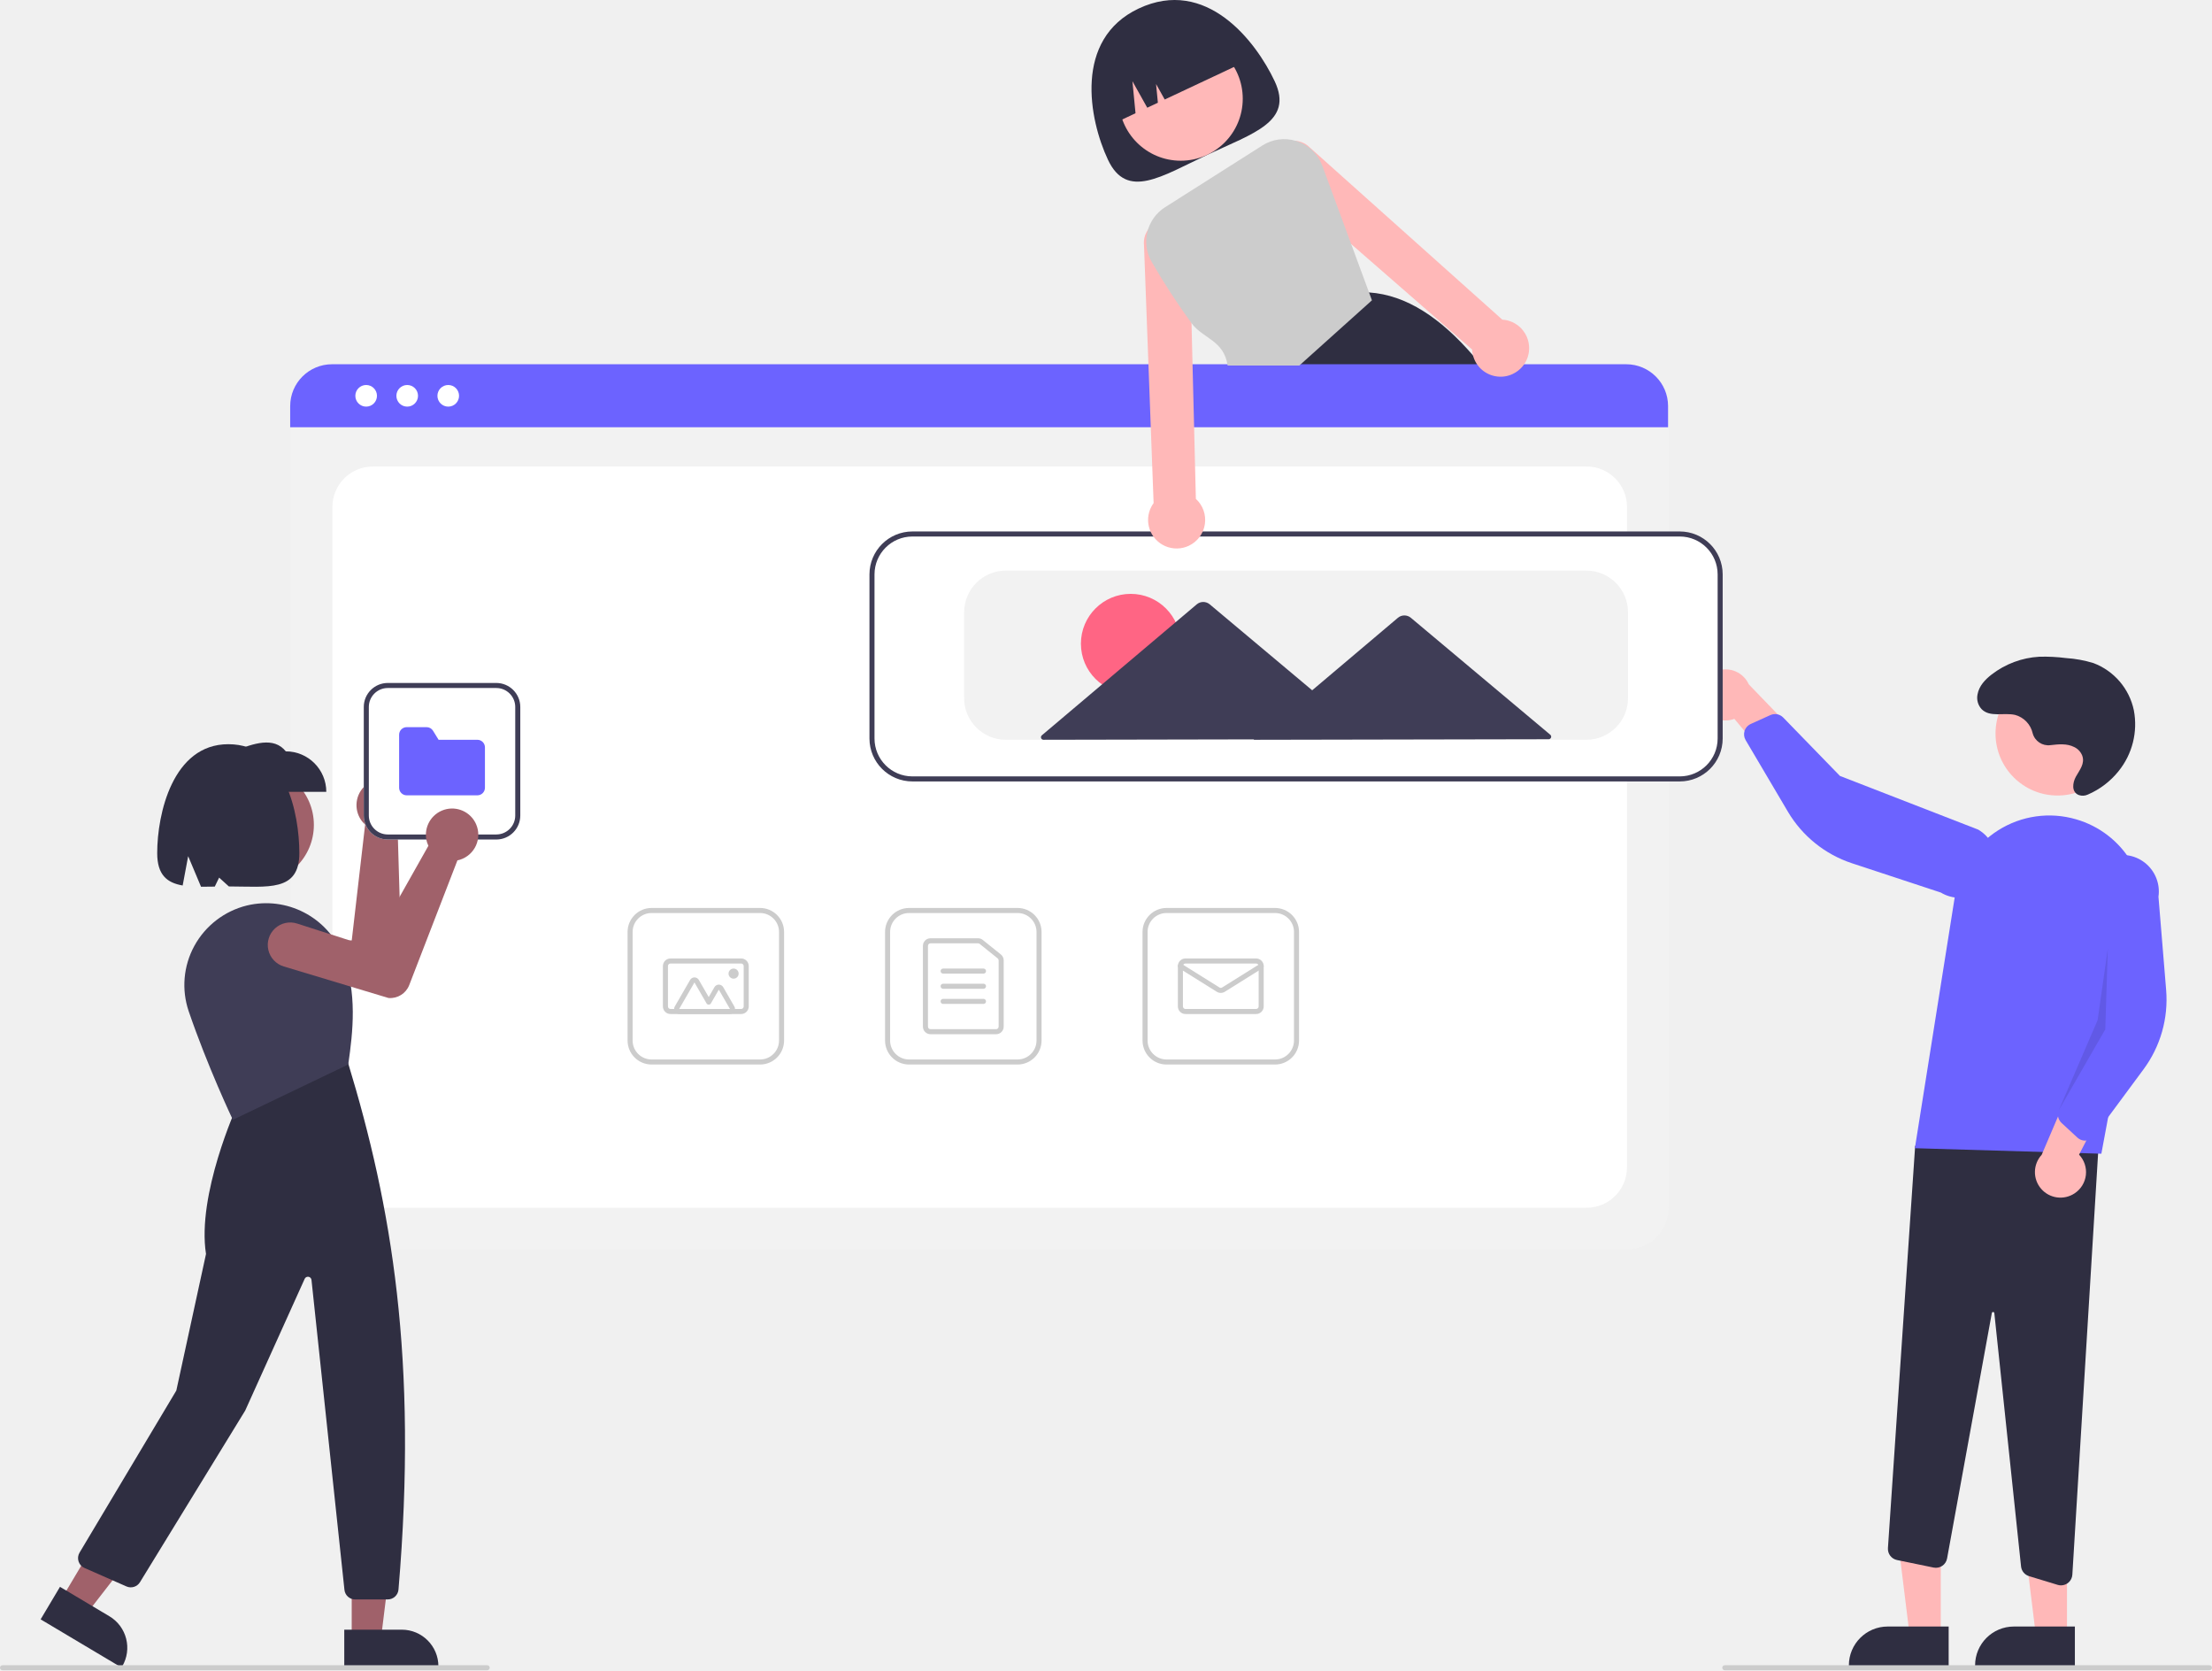
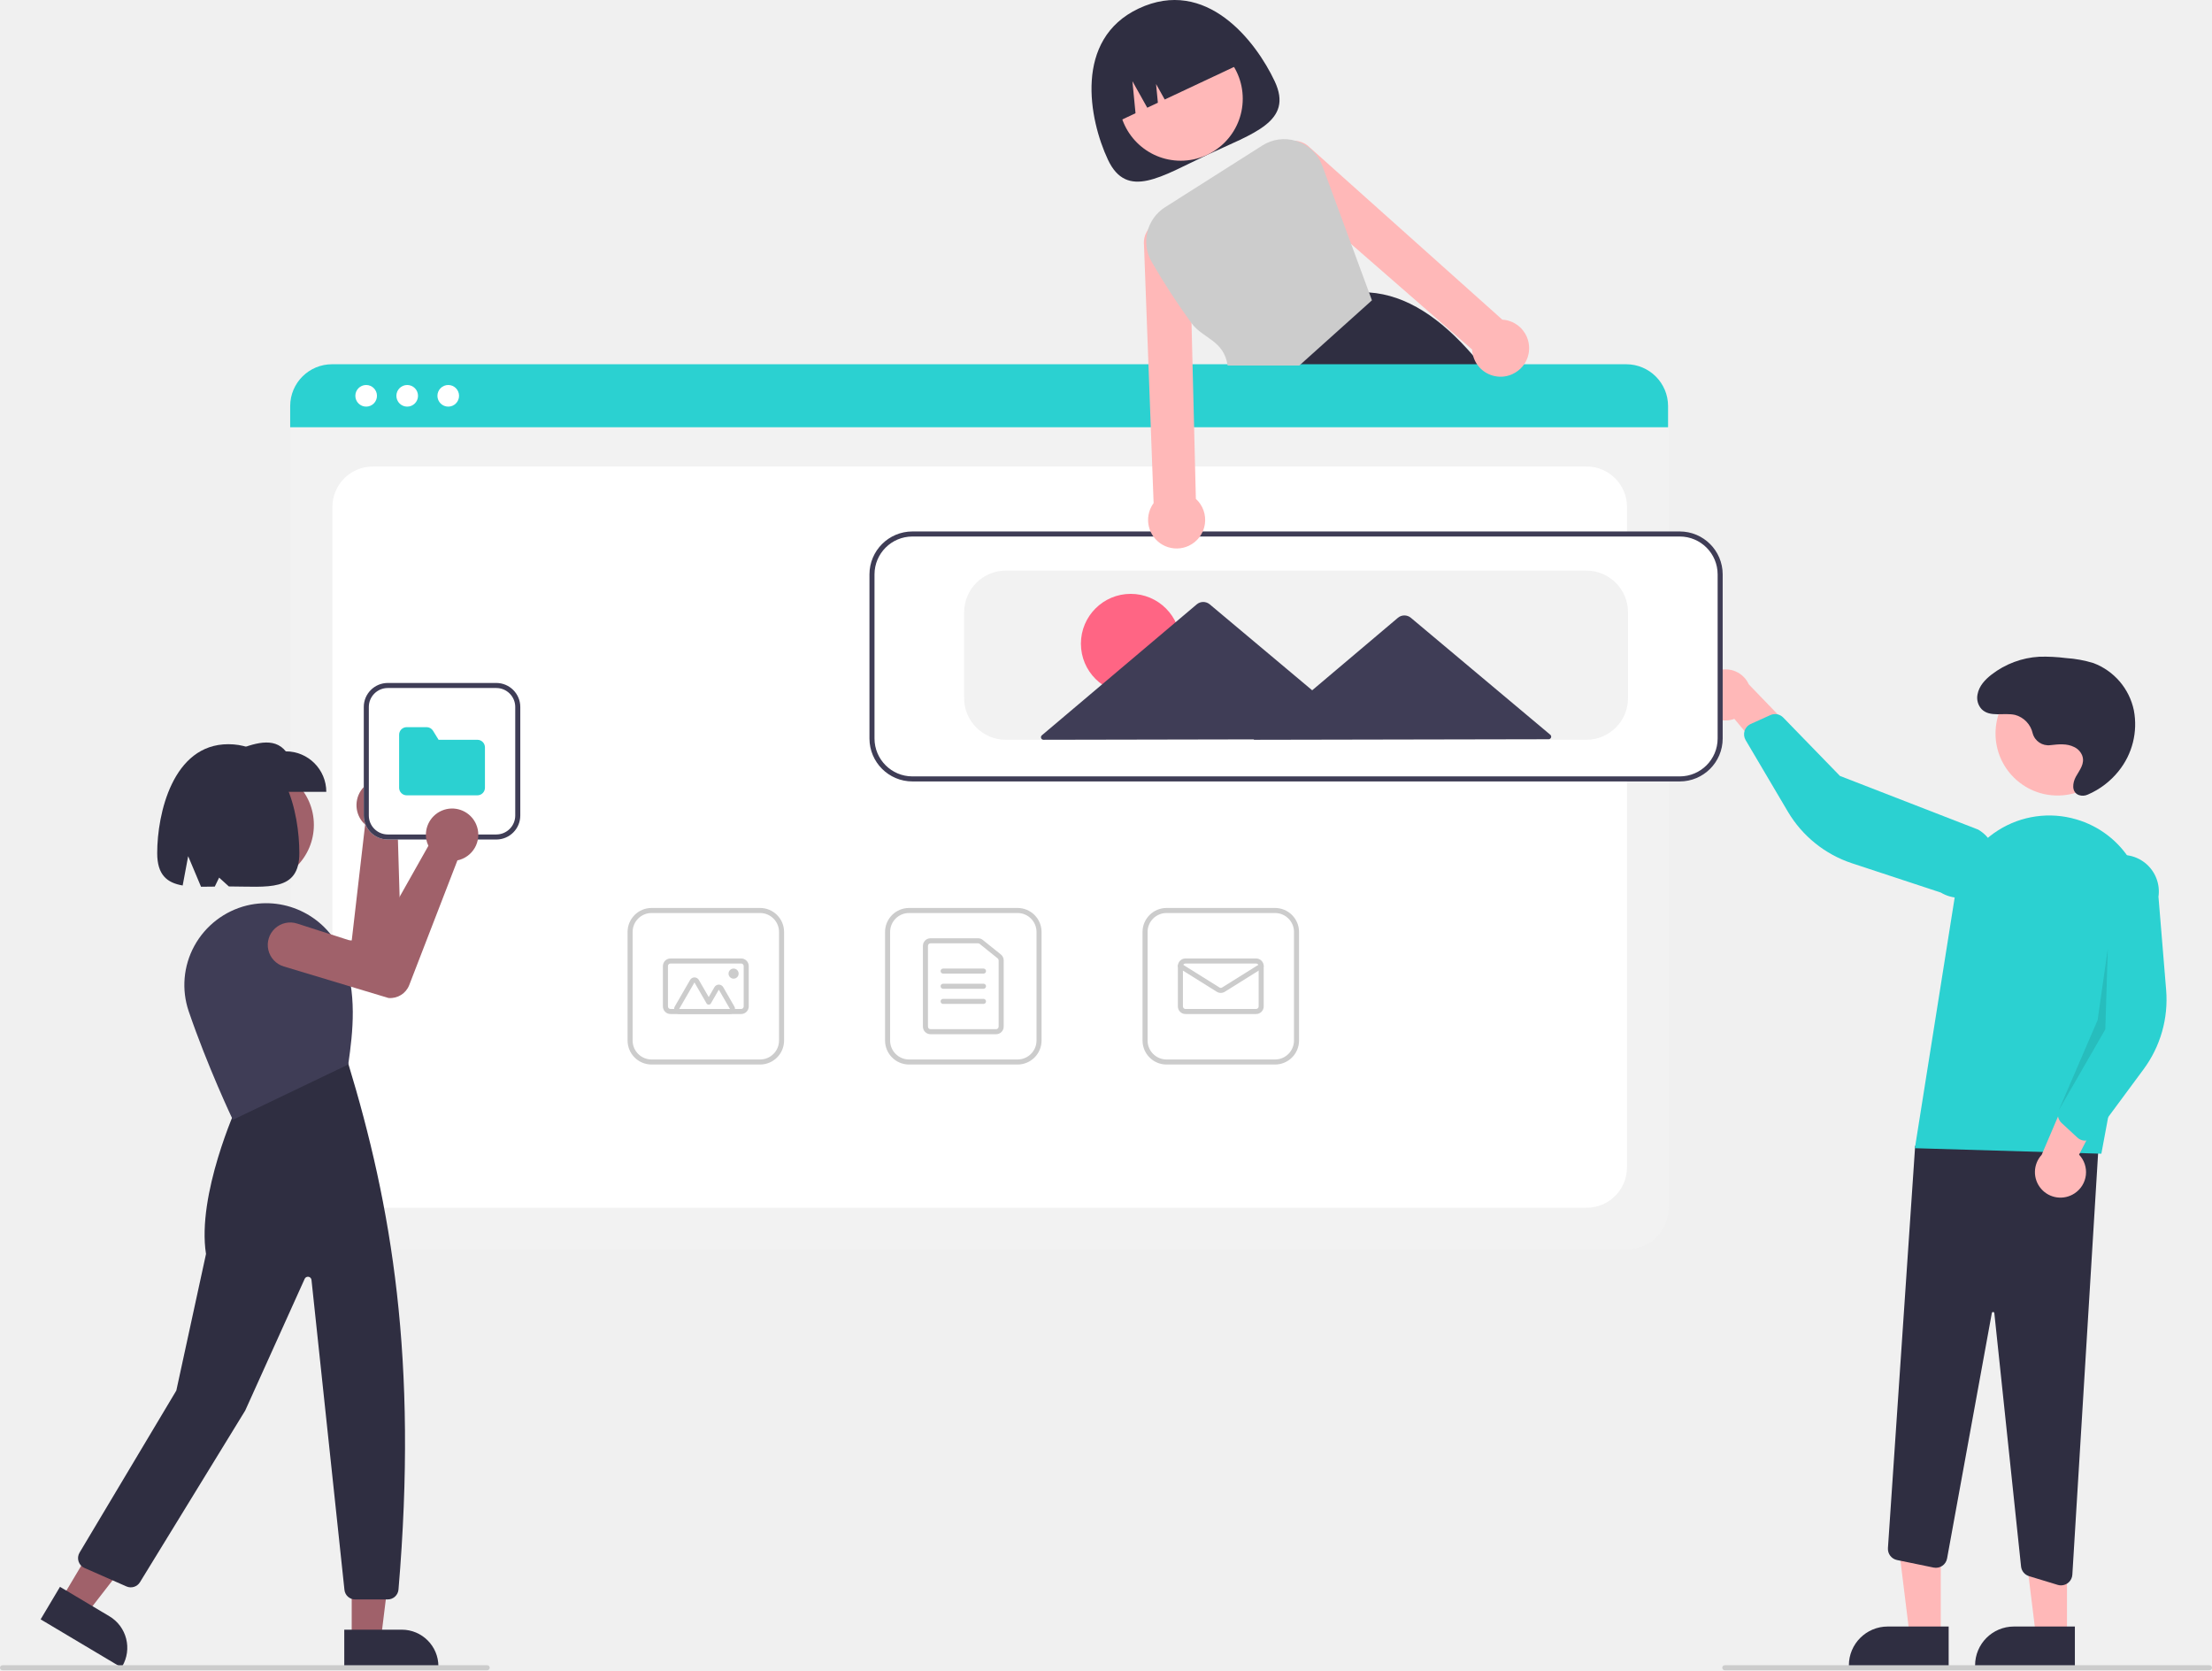
<svg xmlns="http://www.w3.org/2000/svg" id="a27520da-4319-485c-96d7-e776d7397e13" data-name="Layer 1" width="876.272" height="661.473" viewBox="0 0 876.272 661.473">
  <path d="M685.834,138.655c7.516,15.995-8.411,20.526-26.655,29.099s-31.898,17.942-39.414,1.947-13.615-47.743,12.195-59.871C658.66,97.284,678.318,122.659,685.834,138.655Z" transform="translate(-180.8642 -106.4605)" fill="#2f2e41" />
  <circle cx="467.746" cy="39.089" r="24.561" fill="#ffb8b8" />
  <path d="M770.29,254.473c-.85-1.11-1.7-2.2-2.56-3.26q-1.665-2.07-3.35-4.01c-12.73-14.69-26.27-23.94-41.18-24.93h-.02l-.22-.02-29.71,28.96-10.1,9.84.22.54,5.45,13.57h95.49A234.834,234.834,0,0,0,770.29,254.473Z" transform="translate(-180.8642 -106.4605)" fill="#2f2e41" />
  <path d="M621.902,155.438l0,0,8.792-4.131-1.225-12.683,5.879,10.496,4.202-1.975-.714-7.399,3.43,6.123,31.224-14.673,0,0a26,26,0,0,0-34.589-12.474l-4.525,2.126A26,26,0,0,0,621.902,155.438Z" transform="translate(-180.8642 -106.4605)" fill="#2f2e41" />
  <path d="M825.39,601.261H312.552a16.519,16.519,0,0,1-16.5-16.5V276.607a12.102,12.102,0,0,1,12.088-12.088H829.593a12.311,12.311,0,0,1,12.297,12.297V584.761A16.519,16.519,0,0,1,825.39,601.261Z" transform="translate(-180.8642 -106.4605)" fill="#f2f2f2" />
  <path d="M328.552,584.761h480.839a16,16,0,0,0,16-16V307.213a16,16,0,0,0-16-16H328.552a16,16,0,0,0-16,16V568.761A16,16,0,0,0,328.552,584.761Z" transform="translate(-180.8642 -106.4605)" fill="#fff" />
-   <path d="M841.66,275.663H295.82v-8.4a16.574,16.574,0,0,1,16.56-16.55H825.1a16.574,16.574,0,0,1,16.56,16.55Z" transform="translate(-180.8642 -106.4605)" fill="#6c63ff" />
+   <path d="M841.66,275.663H295.82v-8.4a16.574,16.574,0,0,1,16.56-16.55H825.1a16.574,16.574,0,0,1,16.56,16.55Z" transform="translate(-180.8642 -106.4605)" fill="#2bd1d1" />
  <circle cx="145.051" cy="156.752" r="4.283" fill="#fff" />
  <circle cx="161.31" cy="156.752" r="4.283" fill="#fff" />
  <circle cx="177.569" cy="156.752" r="4.283" fill="#fff" />
  <path d="M583.974,528.04h-43a9.511,9.511,0,0,1-9.5-9.5v-43a9.511,9.511,0,0,1,9.5-9.5h43a9.511,9.511,0,0,1,9.5,9.5v43A9.511,9.511,0,0,1,583.974,528.04Zm-43-60a7.508,7.508,0,0,0-7.5,7.5v43a7.508,7.508,0,0,0,7.5,7.5h43a7.508,7.508,0,0,0,7.5-7.5v-43a7.508,7.508,0,0,0-7.5-7.5Z" transform="translate(-180.8642 -106.4605)" fill="#ccc" />
  <path d="M575.474,516.04h-26a3.003,3.003,0,0,1-3-3v-32a3.003,3.003,0,0,1,3-3h18.839a3.007,3.007,0,0,1,1.879.662l7.16,5.754a2.984,2.984,0,0,1,1.121,2.338v26.246A3.003,3.003,0,0,1,575.474,516.04Zm-26-36a1.001,1.001,0,0,0-1,1v32a1.001,1.001,0,0,0,1,1h26a1.001,1.001,0,0,0,1-1v-26.246a.995.995,0,0,0-.374-.779l-7.161-5.754a1.002,1.002,0,0,0-.626-.22Z" transform="translate(-180.8642 -106.4605)" fill="#ccc" />
  <path d="M570.474,492.04h-16a1,1,0,0,1,0-2h16a1,1,0,0,1,0,2Z" transform="translate(-180.8642 -106.4605)" fill="#ccc" />
  <path d="M570.474,498.04h-16a1,1,0,0,1,0-2h16a1,1,0,0,1,0,2Z" transform="translate(-180.8642 -106.4605)" fill="#ccc" />
  <path d="M570.474,504.04h-16a1,1,0,0,1,0-2h16a1,1,0,0,1,0,2Z" transform="translate(-180.8642 -106.4605)" fill="#ccc" />
  <path d="M685.974,528.04h-43a9.511,9.511,0,0,1-9.5-9.5v-43a9.511,9.511,0,0,1,9.5-9.5h43a9.511,9.511,0,0,1,9.5,9.5v43A9.511,9.511,0,0,1,685.974,528.04Zm-43-60a7.508,7.508,0,0,0-7.5,7.5v43a7.508,7.508,0,0,0,7.5,7.5h43a7.508,7.508,0,0,0,7.5-7.5v-43a7.508,7.508,0,0,0-7.5-7.5Z" transform="translate(-180.8642 -106.4605)" fill="#ccc" />
  <path d="M678.474,508.04h-28a3.003,3.003,0,0,1-3-3v-16a3.003,3.003,0,0,1,3-3h28a3.003,3.003,0,0,1,3,3v16A3.003,3.003,0,0,1,678.474,508.04Zm-28-20a1.001,1.001,0,0,0-1,1v16a1.001,1.001,0,0,0,1,1h28a1.001,1.001,0,0,0,1-1v-16a1.001,1.001,0,0,0-1-1Z" transform="translate(-180.8642 -106.4605)" fill="#ccc" />
  <path d="M664.474,499.678a3.003,3.003,0,0,1-1.59-.453l-14.94-9.337a1,1,0,0,1,1.061-1.696l14.94,9.337a1.006,1.006,0,0,0,1.06,0l14.939-9.337a1,1,0,0,1,1.061,1.696l-14.939,9.337A3.004,3.004,0,0,1,664.474,499.678Z" transform="translate(-180.8642 -106.4605)" fill="#ccc" />
  <path d="M481.974,528.04h-43a9.511,9.511,0,0,1-9.5-9.5v-43a9.511,9.511,0,0,1,9.5-9.5h43a9.511,9.511,0,0,1,9.5,9.5v43A9.511,9.511,0,0,1,481.974,528.04Zm-43-60a7.508,7.508,0,0,0-7.5,7.5v43a7.508,7.508,0,0,0,7.5,7.5h43a7.508,7.508,0,0,0,7.5-7.5v-43a7.508,7.508,0,0,0-7.5-7.5Z" transform="translate(-180.8642 -106.4605)" fill="#ccc" />
  <path d="M474.474,508.04h-28a3.003,3.003,0,0,1-3-3v-16a3.003,3.003,0,0,1,3-3h28a3.003,3.003,0,0,1,3,3v16A3.003,3.003,0,0,1,474.474,508.04Zm-28-20a1.001,1.001,0,0,0-1,1v16a1.001,1.001,0,0,0,1,1h28a1.001,1.001,0,0,0,1-1v-16a1.001,1.001,0,0,0-1-1Z" transform="translate(-180.8642 -106.4605)" fill="#ccc" />
  <path d="M470.036,508.04h-20.124a2,2,0,0,1-1.732-3l6.062-10.5a2,2,0,0,1,3.464,0l3.915,6.781,2.268-3.929a2,2,0,0,1,3.464,0l4.415,7.647a2,2,0,0,1-1.732,3Zm0-2h0l-4.415-7.647-3.134,5.429a1.0 1,0,0,1-.866.5h0a1.0 1,0,0,1-.866-.5l-4.781-8.281-6.062,10.5Z" transform="translate(-180.8642 -106.4605)" fill="#ccc" />
  <circle cx="290.61" cy="385.579" r="2" fill="#ccc" />
  <polygon points="768.825 648.15 756.565 648.149 750.733 600.861 768.827 600.862 768.825 648.15" fill="#ffb8b8" />
  <path d="M952.816,766.494l-39.531-.001v-.5a15.386,15.386,0,0,1,15.386-15.386h.001l24.144.001Z" transform="translate(-180.8642 -106.4605)" fill="#2f2e41" />
  <polygon points="818.825 648.15 806.565 648.149 800.733 600.861 818.827 600.862 818.825 648.15" fill="#ffb8b8" />
  <path d="M1002.816,766.494l-39.531-.001v-.5a15.386,15.386,0,0,1,15.386-15.386h.001l24.144.001Z" transform="translate(-180.8642 -106.4605)" fill="#2f2e41" />
  <path d="M996.014,734.111l-11.354-3.454a4.493,4.493,0,0,1-3.166-3.833L970.908,626.498a.48.48,0,0,0-.479-.447.469.469,0,0,0-.51.409l-17.731,97.199a4.5,4.5,0,0,1-5.335,3.6L932.342,724.269a4.516,4.516,0,0,1-3.582-4.712l10.785-159.312,73.138-7.892-10.868,177.727a4.505,4.505,0,0,1-4.484,4.228A4.526,4.526,0,0,1,996.014,734.111Z" transform="translate(-180.8642 -106.4605)" fill="#2f2e41" />
  <circle cx="815.08" cy="290.487" r="24.561" fill="#ffb8b8" />
-   <path d="M939.433,561.18l15.858-99.851a37.857,37.857,0,0,1,48.005-30.399h0a37.743,37.743,0,0,1,26.601,43.262l-16.591,89.172Z" transform="translate(-180.8642 -106.4605)" fill="#6c63ff" />
+   <path d="M939.433,561.18l15.858-99.851a37.857,37.857,0,0,1,48.005-30.399h0a37.743,37.743,0,0,1,26.601,43.262l-16.591,89.172Z" transform="translate(-180.8642 -106.4605)" fill="#2bd1d1" />
  <path d="M1002.725,579.046a10.056,10.056,0,0,0,1.747-15.32l16.396-31.751-18.465,1.97-12.739,29.849a10.11,10.11,0,0,0,13.061,15.251Z" transform="translate(-180.8642 -106.4605)" fill="#ffb8b8" />
-   <path d="M1006.236,558.126a4.506,4.506,0,0,1-2.426-1.151l-6.273-5.797a4.515,4.515,0,0,1-1.092-5.054l12.537-29.718-1.779-58.72a14.497,14.497,0,1,1,28.727,3.919l3.041,36.912a46.373,46.373,0,0,1-8.938,31.397l-19.552,26.432a4.505,4.505,0,0,1-3.195,1.804A4.455,4.455,0,0,1,1006.236,558.126Z" transform="translate(-180.8642 -106.4605)" fill="#6c63ff" />
+   <path d="M1006.236,558.126a4.506,4.506,0,0,1-2.426-1.151l-6.273-5.797a4.515,4.515,0,0,1-1.092-5.054l12.537-29.718-1.779-58.72a14.497,14.497,0,1,1,28.727,3.919l3.041,36.912a46.373,46.373,0,0,1-8.938,31.397l-19.552,26.432a4.505,4.505,0,0,1-3.195,1.804A4.455,4.455,0,0,1,1006.236,558.126Z" transform="translate(-180.8642 -106.4605)" fill="#2bd1d1" />
  <path d="M854.505,383.566a10.056,10.056,0,0,0,13.426,7.582l22.846,27.478,5.385-17.772-22.52-23.369a10.11,10.11,0,0,0-19.137,6.081Z" transform="translate(-180.8642 -106.4605)" fill="#ffb8b8" />
-   <path d="M872.401,394.955a4.506,4.506,0,0,1,2.006-1.786l7.784-3.517a4.515,4.515,0,0,1,5.08.965l22.478,23.132,54.766,21.257a14.497,14.497,0,1,1-14.809,24.926l-35.177-11.592a46.374,46.374,0,0,1-25.427-20.472l-16.717-28.31a4.505,4.505,0,0,1-.415-3.646A4.454,4.454,0,0,1,872.401,394.955Z" transform="translate(-180.8642 -106.4605)" fill="#6c63ff" />
+   <path d="M872.401,394.955a4.506,4.506,0,0,1,2.006-1.786l7.784-3.517a4.515,4.515,0,0,1,5.08.965l22.478,23.132,54.766,21.257a14.497,14.497,0,1,1-14.809,24.926l-35.177-11.592a46.374,46.374,0,0,1-25.427-20.472l-16.717-28.31a4.505,4.505,0,0,1-.415-3.646A4.454,4.454,0,0,1,872.401,394.955Z" transform="translate(-180.8642 -106.4605)" fill="#2bd1d1" />
  <polygon points="835.002 375.652 834.002 407.652 815.58 439.663 830.962 403.99 835.002 375.652" opacity="0.1" />
  <path d="M993.13,401.563a6.423,6.423,0,0,1-7.031-4.702,9.764,9.764,0,0,0-6.951-7.274c-4.505-1.029-10.012,1.091-13.314-2.322a6.637,6.637,0,0,1-1.575-5.842c.608-3.317,2.981-5.823,5.563-7.827a34.062,34.062,0,0,1,18.866-7.051,67.677,67.677,0,0,1,10.621.528,47.009,47.009,0,0,1,10.864,1.985,25.576,25.576,0,0,1,16.002,18.68,29.528,29.528,0,0,1-6.057,24.13,31.702,31.702,0,0,1-12.161,9.259,4.744,4.744,0,0,1-3.606.183c-2.957-1.176-2.474-4.839-1.126-7.283,1.443-2.615,3.663-5.146,2.503-8.329a6.302,6.302,0,0,0-3.127-3.366c-2.94-1.499-6.228-1.145-9.389-.78Z" transform="translate(-180.8642 -106.4605)" fill="#2f2e41" />
  <path d="M846.297,415.433h-304a16.519,16.519,0,0,1-16.5-16.5v-65a16.519,16.519,0,0,1,16.5-16.5h304a16.519,16.519,0,0,1,16.5,16.5v65A16.519,16.519,0,0,1,846.297,415.433Z" transform="translate(-180.8642 -106.4605)" fill="#fff" />
  <path d="M846.297,415.933h-304a17.019,17.019,0,0,1-17-17v-65a17.019,17.019,0,0,1,17-17h304a17.019,17.019,0,0,1,17,17v65A17.019,17.019,0,0,1,846.297,415.933Zm-304-97a15.017,15.017,0,0,0-15,15v65a15.017,15.017,0,0,0,15,15h304a15.017,15.017,0,0,0,15-15v-65a15.017,15.017,0,0,0-15-15Z" transform="translate(-180.8642 -106.4605)" fill="#3f3d56" />
  <path d="M809.297,399.433h-230a16.519,16.519,0,0,1-16.5-16.5v-34a16.519,16.519,0,0,1,16.5-16.5h230a16.519,16.519,0,0,1,16.5,16.5v34A16.519,16.519,0,0,1,809.297,399.433Z" transform="translate(-180.8642 -106.4605)" fill="#f2f2f2" />
  <circle cx="447.928" cy="254.915" r="19.732" fill="#ff6584" />
  <path d="M795.004,397.442l-27.853-23.36-27.372-22.956a4,4,0,0,0-5.153.01l-27.283,23.062-6.664,5.633-10.048-8.427-30.537-25.611a4,4,0,0,0-5.152.01l-30.438,25.728-30.917,26.133a1.0 1,0,0,0,.647,1.764l63.387-.122,20.064-.039-.196.166,59.808-.115,57.067-.11A1.0 1,0,0,0,795.004,397.442Z" transform="translate(-180.8642 -106.4605)" fill="#3f3d56" />
  <path d="M1056.136,767.933h-192a1,1,0,0,1,0-2h192a1,1,0,0,1,0,2Z" transform="translate(-180.8642 -106.4605)" fill="#ccc" />
  <path d="M784.92,238.373a11.221,11.221,0,0,0-7.25-5.1,10.301,10.301,0,0,0-1.66-.21l-76.19-68.12a9.015,9.015,0,0,0-5.63-2.69,7.67,7.67,0,0,0-1.27-.04,9.055,9.055,0,0,0-5.96,15.48l29.17,25.43,47.9,41.75a11.916,11.916,0,0,0,.35,2.33,11.266,11.266,0,0,0,9.67,8.37,11.092,11.092,0,0,0,6.05-1,11.407,11.407,0,0,0,3.88-2.97c.11-.13.21-.25.31-.39a11.293,11.293,0,0,0,.63-12.84Z" transform="translate(-180.8642 -106.4605)" fill="#ffb8b8" />
  <path d="M654.6,304.023l-.71-28.86-.6-23.95-.41-16.76-.81-32.67a9.046,9.046,0,0,0-15.71-5.25,6.923,6.923,0,0,0-.75.96,8.936,8.936,0,0,0-1.56,6.05l1.78,47.67.89,23.95,1.14,30.55a12.047,12.047,0,0,0-.89,1.41,11.248,11.248,0,0,0-.71,8.84,11.311,11.311,0,0,0,15.56,6.63,11.301,11.301,0,0,0,2.78-18.57Z" transform="translate(-180.8642 -106.4605)" fill="#ffb8b8" />
  <path d="M723.201,222.273l-7.07-19.15-11.44-31.02a16.006,16.006,0,0,0-9.95-9.68c-.18-.06-.37-.12-.55-.17a15.984,15.984,0,0,0-13.24,1.82l-38.53,24.44a16.093,16.093,0,0,0-5.27,21.75,276.323,276.323,0,0,0,15.73,24.19c4.49,6.11,12.85,6.76,14.3,16.76h28.41l28.76-25.82Z" transform="translate(-180.8642 -106.4605)" fill="#ccc" />
  <circle cx="101.165" cy="326.682" r="23.172" fill="#a0616a" />
  <path d="M338.916,417.193q.343.273.664.578a10.38,10.38,0,0,1-.417,15.484,9.722,9.722,0,0,1-.814.613l1.568,52.945a8.061,8.061,0,0,1-5.545,7.867l-.096.021-42.989,4.578a8.899,8.899,0,1,1-1.722-17.713l30.644-2.699,5.3-45.851a9.876,9.876,0,0,1-.972-.99,10.38,10.38,0,0,1,14.378-14.833Z" transform="translate(-180.8642 -106.4605)" fill="#a0616a" />
  <polygon points="139.328 649.174 150.895 649.174 156.397 604.561 139.326 604.561 139.328 649.174" fill="#a0616a" />
  <path d="M317.242,751.858l22.778-.001h.001a14.516,14.516,0,0,1,14.516,14.516v.472l-37.294.001Z" transform="translate(-180.8642 -106.4605)" fill="#2f2e41" />
  <polygon points="24.366 633.182 34.304 639.099 61.857 603.582 47.189 594.849 24.366 633.182" fill="#a0616a" />
  <path d="M204.627,734.889l19.572,11.653.001 0a14.516,14.516,0,0,1,5.046,19.899l-.241.405L196.96,747.767Z" transform="translate(-180.8642 -106.4605)" fill="#2f2e41" />
  <path d="M334.488,739.877H321.536a4.238,4.238,0,0,1-4.221-3.797L304.258,613.343a1.415,1.415,0,0,0-2.697-.433l-23.555,52.159-41.704,68.003a4.266,4.266,0,0,1-5.329,1.666l-16.66-7.33a4.247,4.247,0,0,1-1.935-6.064l38.337-64.192,11.758-54.085c-3.698-23.455,12.155-58.326,12.316-58.676l.079-.17,43.668-17.068.219.268c17.221,56.514,27.715,117.332,19.967,208.568A4.274,4.274,0,0,1,334.488,739.877Z" transform="translate(-180.8642 -106.4605)" fill="#2f2e41" />
  <path d="M273.107,549.934l-.203-.427c-.097-.205-9.807-20.684-17.292-42.571a32.285,32.285,0,0,1,2.239-25.873,32.637,32.637,0,0,1,20.813-16.004h0A32.677,32.677,0,0,1,316.591,484.627c5.937,14.847,4.045,30.695,2.264,43.157l-.035.25-.227.109Z" transform="translate(-180.8642 -106.4605)" fill="#3f3d56" />
  <path d="M310.124,420.054H273.33V404.015c8.076-3.208,15.978-5.937,20.756,0a16.038,16.038,0,0,1,16.038,16.038Z" transform="translate(-180.8642 -106.4605)" fill="#2f2e41" />
  <path d="M271.293,401.185c-21.996,0-28.153,27.571-28.153,43.126,0,8.674,3.923,11.777,10.088,12.827l2.177-11.611,5.099,12.111c1.732.009,3.551-.025,5.437-.06l1.729-3.56,3.855,3.496c15.441.023,27.921,2.274,27.921-13.203C299.445,428.756,294.046,401.185,271.293,401.185Z" transform="translate(-180.8642 -106.4605)" fill="#2f2e41" />
  <path d="M373.864,767.933h-192a1,1,0,1,1,0-2h192a1,1,0,0,1,0,2Z" transform="translate(-180.8642 -106.4605)" fill="#ccc" />
  <path d="M377.474,438.933h-43a9.511,9.511,0,0,1-9.5-9.5v-43a9.511,9.511,0,0,1,9.5-9.5h43a9.511,9.511,0,0,1,9.5,9.5v43A9.511,9.511,0,0,1,377.474,438.933Z" transform="translate(-180.8642 -106.4605)" fill="#fff" />
  <path d="M377.474,438.933h-43a9.511,9.511,0,0,1-9.5-9.5v-43a9.511,9.511,0,0,1,9.5-9.5h43a9.511,9.511,0,0,1,9.5,9.5v43A9.511,9.511,0,0,1,377.474,438.933Zm-43-60a7.508,7.508,0,0,0-7.5,7.5v43a7.508,7.508,0,0,0,7.5,7.5h43a7.508,7.508,0,0,0,7.5-7.5v-43a7.508,7.508,0,0,0-7.5-7.5Z" transform="translate(-180.8642 -106.4605)" fill="#3f3d56" />
-   <path d="M369.974,421.433h-28a3.003,3.003,0,0,1-3-3v-21a3.003,3.003,0,0,1,3-3h7.882a2.981,2.981,0,0,1,2.555,1.427l2.198,3.573h15.364a3.003,3.003,0,0,1,3,3v16A3.003,3.003,0,0,1,369.974,421.433Z" transform="translate(-180.8642 -106.4605)" fill="#6c63ff" />
+   <path d="M369.974,421.433h-28a3.003,3.003,0,0,1-3-3v-21a3.003,3.003,0,0,1,3-3h7.882a2.981,2.981,0,0,1,2.555,1.427l2.198,3.573h15.364a3.003,3.003,0,0,1,3,3v16A3.003,3.003,0,0,1,369.974,421.433Z" transform="translate(-180.8642 -106.4605)" fill="#2bd1d1" />
  <path d="M369.064,432.042q.21.384.388.79a10.38,10.38,0,0,1-6.393,14.109,9.72,9.72,0,0,1-.988.25l-19.099,49.405a8.061,8.061,0,0,1-8.163,5.099l-.096-.018-41.397-12.462a8.899,8.899,0,1,1,5.286-16.993l29.29,9.404,22.676-40.202a9.876,9.876,0,0,1-.511-1.289,10.38,10.38,0,0,1,19.007-8.091Z" transform="translate(-180.8642 -106.4605)" fill="#a0616a" />
</svg>
